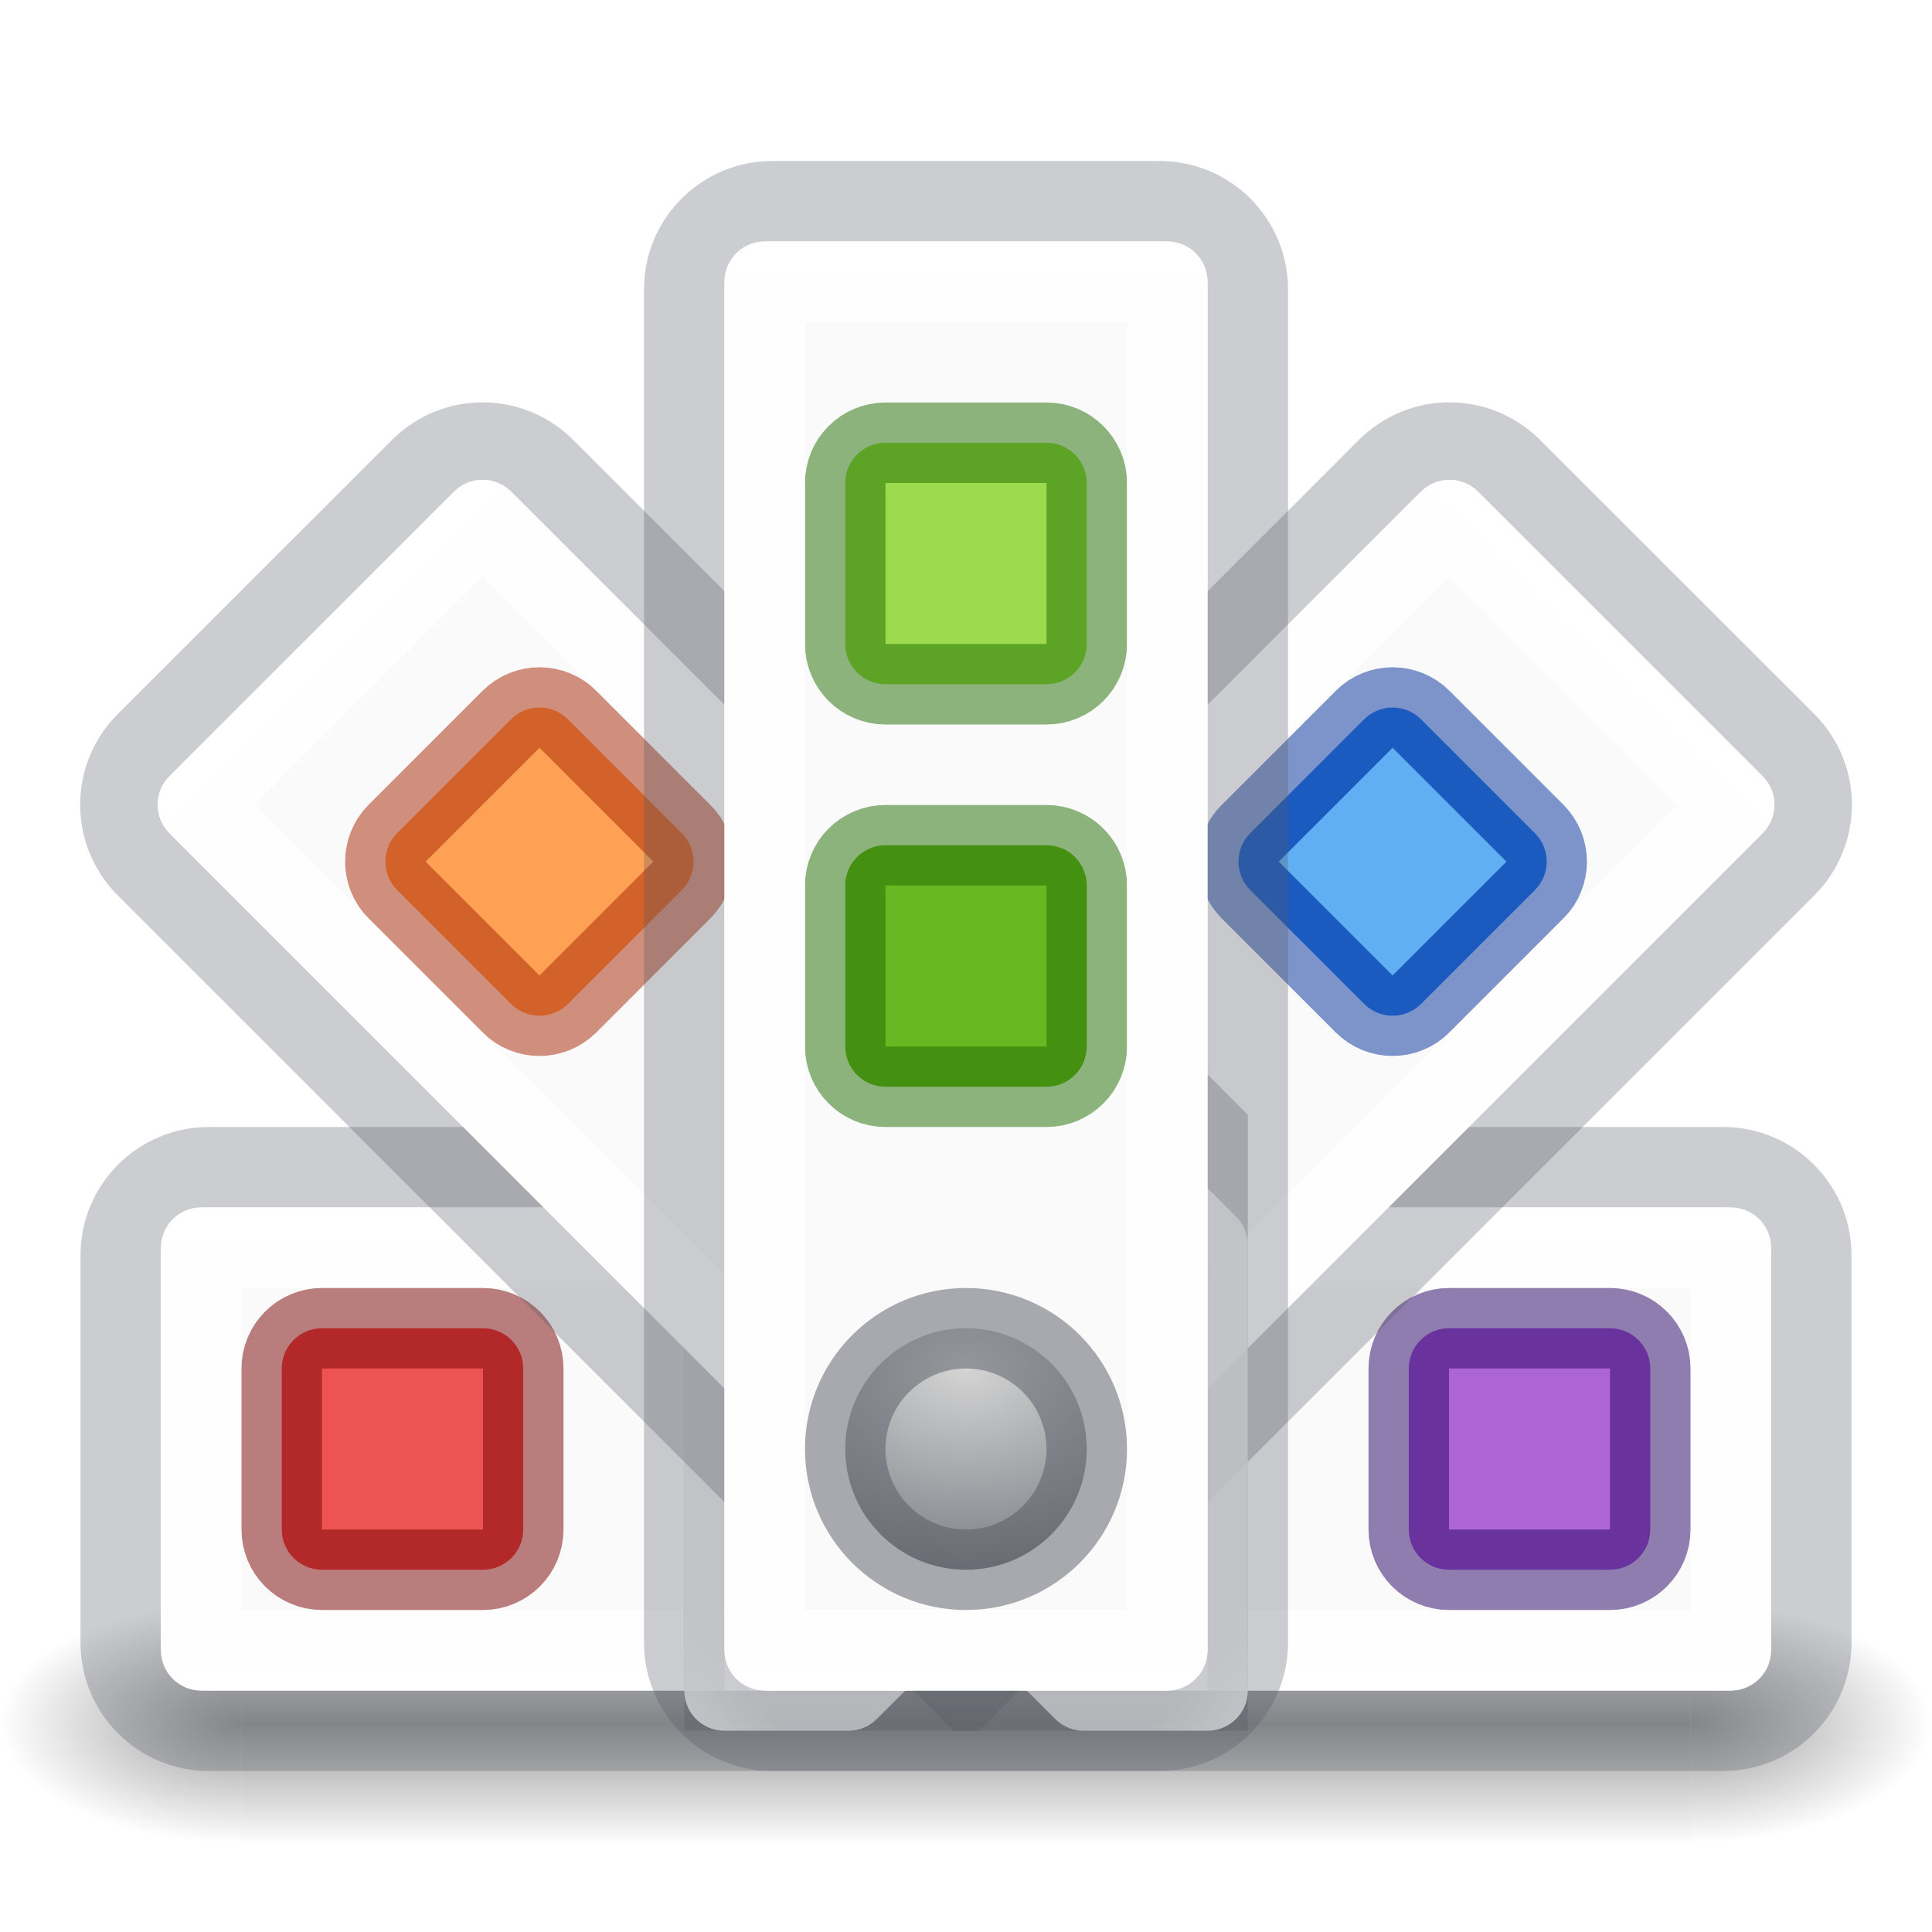
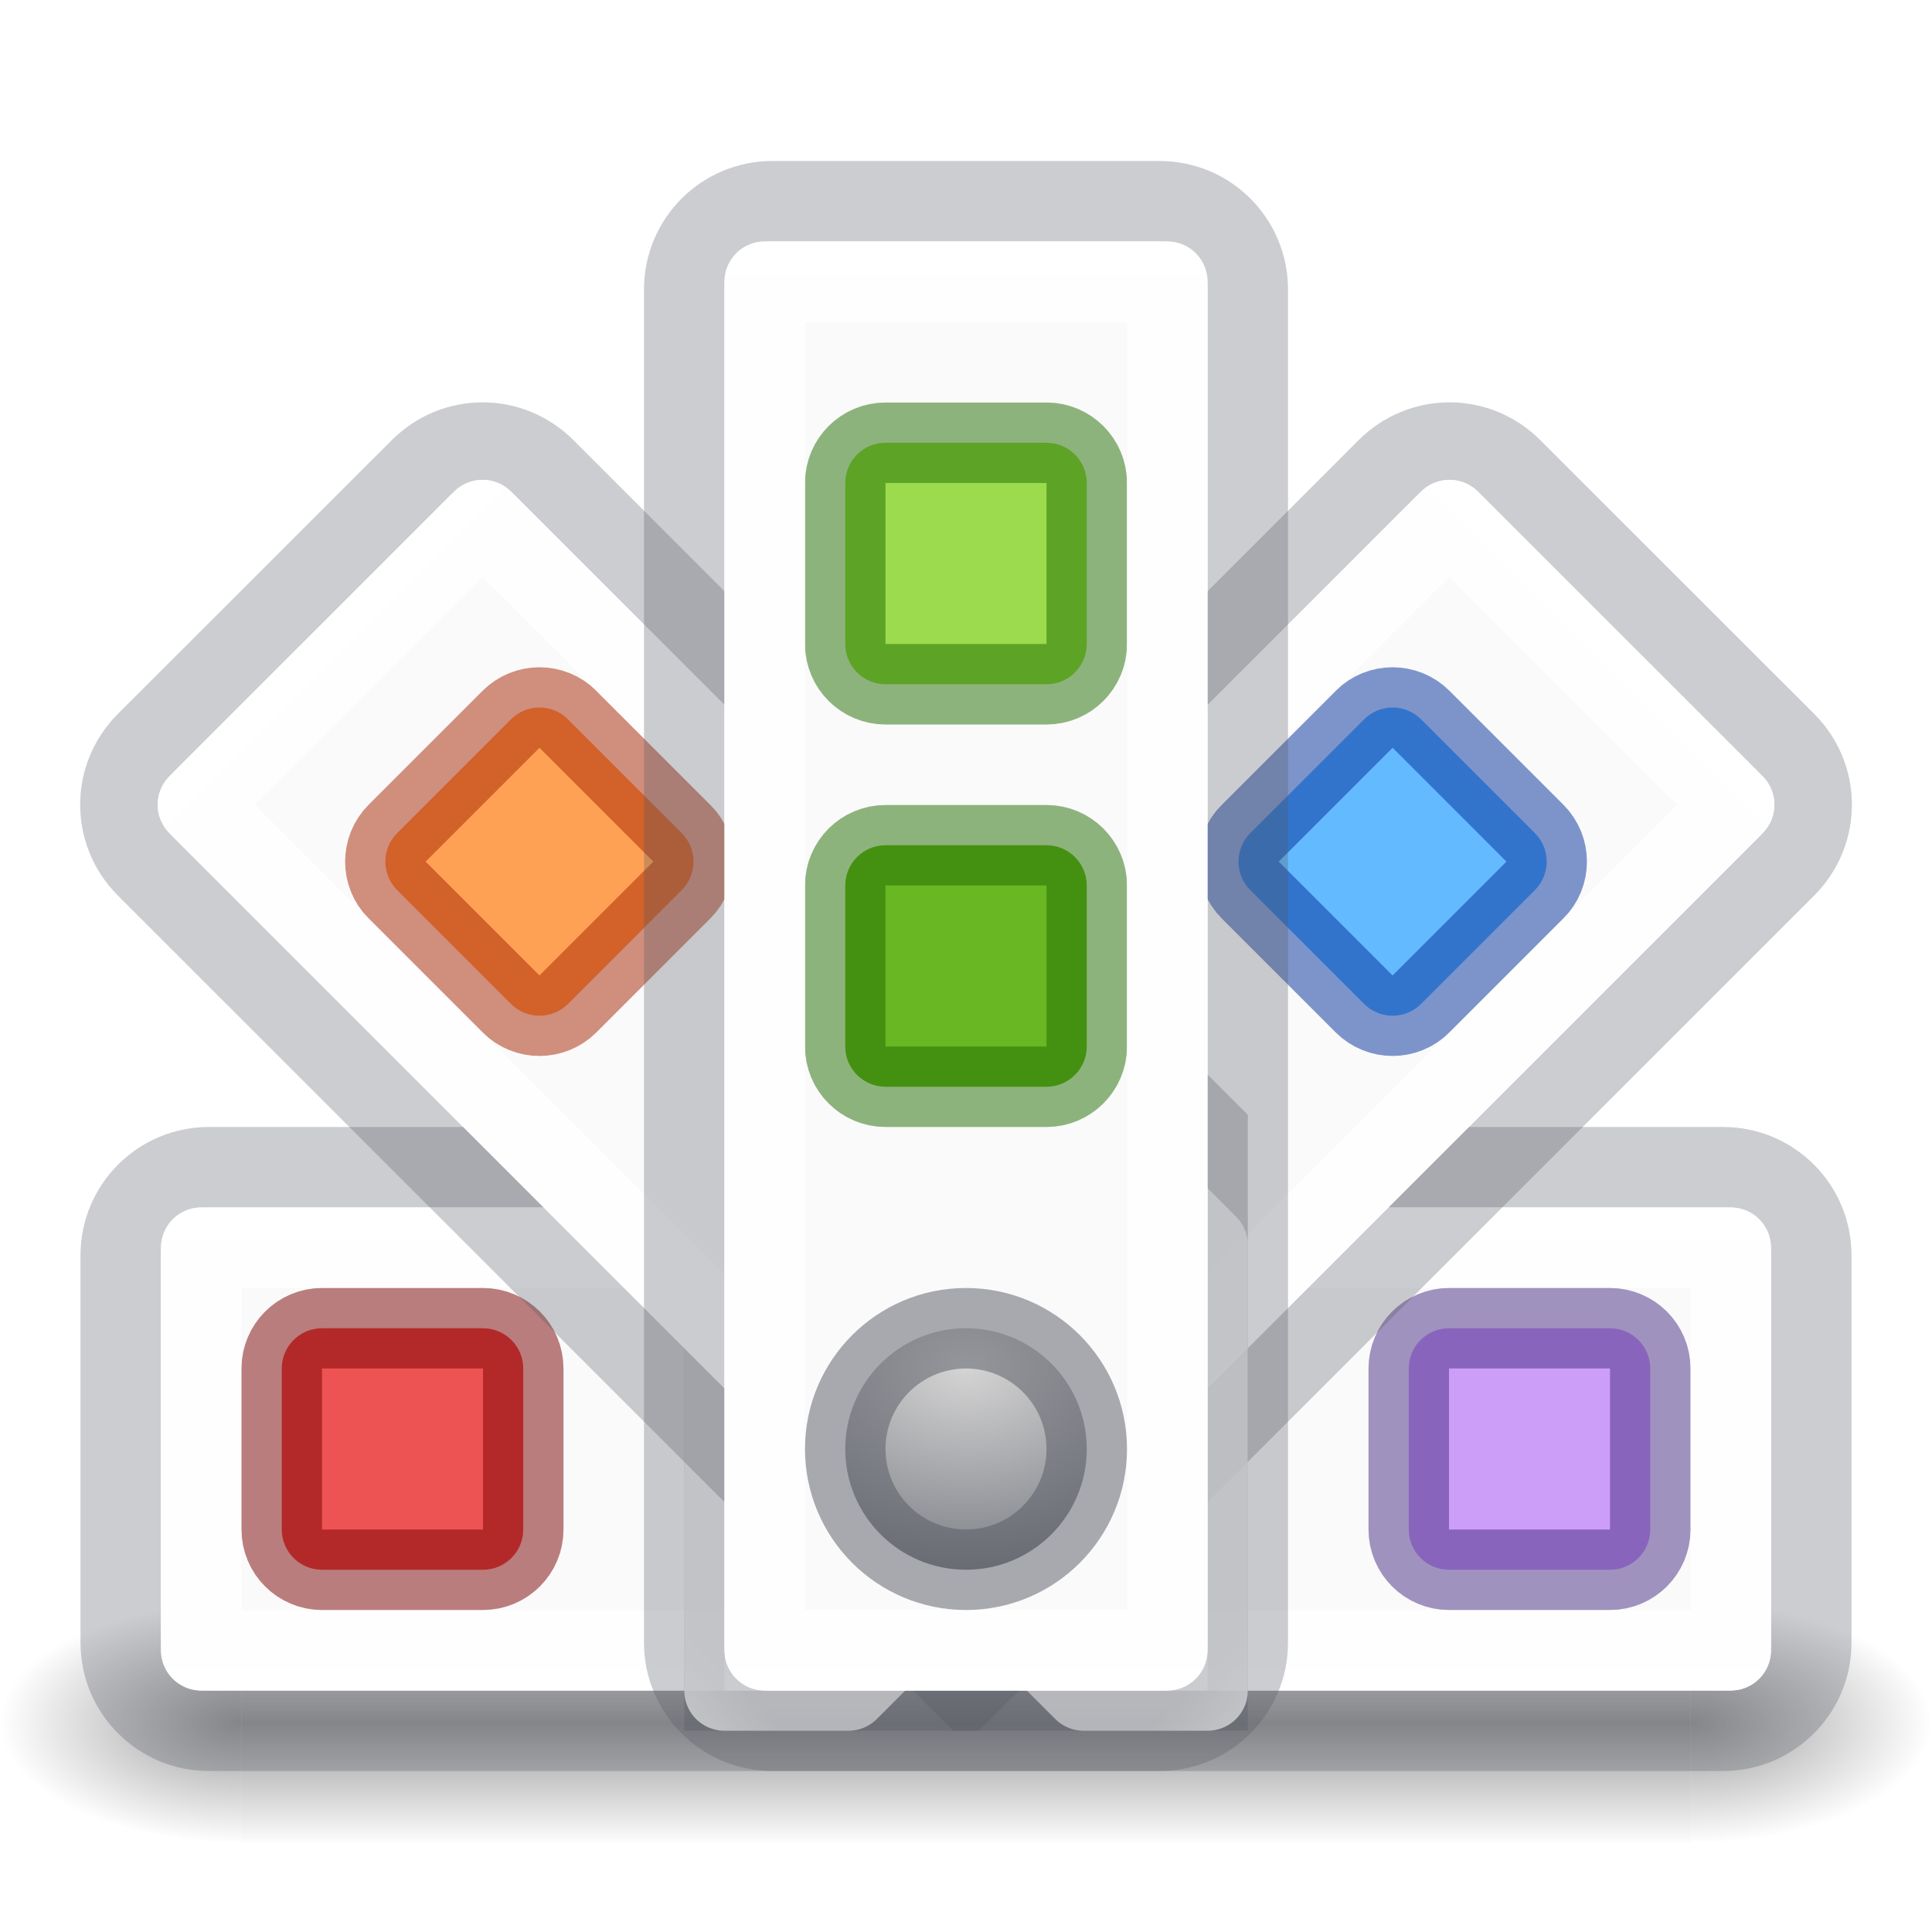
<svg xmlns="http://www.w3.org/2000/svg" xmlns:xlink="http://www.w3.org/1999/xlink" id="svg6436" height="24" width="24" version="1.1">
  <defs id="defs6438">
    <linearGradient id="linearGradient5135">
      <stop style="stop-color:#ffffff;stop-opacity:1;" offset="0" id="stop5127" />
      <stop id="stop5129" offset="0.167" style="stop-color:#ffffff;stop-opacity:0.75" />
      <stop style="stop-color:#ffffff;stop-opacity:0.75" offset="0.833" id="stop5131" />
      <stop style="stop-color:#ffffff;stop-opacity:0.95" offset="1" id="stop5133" />
    </linearGradient>
    <linearGradient id="linearGradient5113">
      <stop id="stop5105" offset="0" style="stop-color:#ffffff;stop-opacity:1;" />
      <stop style="stop-color:#ffffff;stop-opacity:0.75" offset="0.056" id="stop5107" />
      <stop id="stop5109" offset="0.944" style="stop-color:#ffffff;stop-opacity:0.75" />
      <stop id="stop5111" offset="1" style="stop-color:#ffffff;stop-opacity:0.95" />
    </linearGradient>
    <linearGradient id="linearGradient5091">
      <stop id="stop5087" offset="0" style="stop-color:#d4d4d4;stop-opacity:1" />
      <stop id="stop5089" offset="1" style="stop-color:#7e8087;stop-opacity:1" />
    </linearGradient>
    <linearGradient id="linearGradient5747">
      <stop offset="0" style="stop-color:#000000;stop-opacity:1" id="stop5749" />
      <stop offset="1" style="stop-color:#000000;stop-opacity:0" id="stop5751" />
    </linearGradient>
    <radialGradient gradientTransform="matrix(1.20227,0,0,0.5999999,14.99287,-4.59993)" gradientUnits="userSpaceOnUse" xlink:href="#linearGradient5747" id="radialGradient4358-2" r="2.5" cy="43.5" cx="4.993" />
    <radialGradient gradientTransform="matrix(1.20227,0,0,0.5999999,-9.00712,-47.60006)" gradientUnits="userSpaceOnUse" xlink:href="#linearGradient5747" id="radialGradient4360-3" r="2.5" cy="43.5" cx="4.993" />
    <linearGradient spreadMethod="reflect" gradientTransform="matrix(0.6428571,0,0,0.4285713,-3.42854,2.85721)" gradientUnits="userSpaceOnUse" xlink:href="#linearGradient5747" id="linearGradient4362-5" y2="39.999" x2="25.058" y1="43.528" x1="25.058" />
    <radialGradient gradientTransform="matrix(-6.0000001e-7,1.666667,-2.333333,-8.3999998e-7,51.66667,-2.999986)" gradientUnits="userSpaceOnUse" r="1.5" fy="17" fx="12" cy="17" cx="12" id="radialGradient5093" xlink:href="#linearGradient5091" />
    <linearGradient gradientUnits="userSpaceOnUse" y2="-12" x2="21" y1="-12" x1="3" id="linearGradient5103" xlink:href="#linearGradient5113" />
    <linearGradient gradientTransform="translate(-1,30)" y2="-9" x2="17.5" y1="-15" x1="17.5" gradientUnits="userSpaceOnUse" id="linearGradient5125" xlink:href="#linearGradient5135" />
    <linearGradient gradientTransform="rotate(45,-20.55493,-1.009692)" y2="-12" x2="21" y1="-12" x1="3" gradientUnits="userSpaceOnUse" id="linearGradient5185" xlink:href="#linearGradient5113" />
    <linearGradient y2="-12" x2="21" y1="-12" x1="3" gradientTransform="rotate(45,-20.55493,-1.009692)" gradientUnits="userSpaceOnUse" id="linearGradient5235" xlink:href="#linearGradient5113" />
  </defs>
  <g id="g5280">
    <g id="g4325" transform="translate(0,-0.1000629)">
      <rect style="opacity:0.4;fill:url(#radialGradient4358-2);fill-opacity:1" id="rect2801-0" y="20" x="21" height="3" width="3" />
      <rect style="opacity:0.4;fill:url(#radialGradient4360-3);fill-opacity:1" id="rect3696-08" transform="scale(-1,-1)" y="-23" x="-3" height="3" width="3" />
      <rect style="opacity:0.4;fill:url(#linearGradient4362-5);fill-opacity:1" id="rect3700-96" y="20" x="3" height="3" width="18" />
    </g>
    <g id="g5146">
      <rect ry="1.094" rx="1.094" y="14.5" x="1.5" height="7" width="21" id="rect5040" style="color:#000000;clip-rule:nonzero;display:inline;overflow:visible;visibility:visible;opacity:0.3;isolation:auto;mix-blend-mode:normal;color-interpolation:sRGB;color-interpolation-filters:linearRGB;solid-color:#000000;solid-opacity:1;fill:none;fill-opacity:1;fill-rule:nonzero;stroke:#555761;stroke-width:1;stroke-linecap:butt;stroke-linejoin:miter;stroke-miterlimit:4;stroke-dasharray:none;stroke-dashoffset:0;stroke-opacity:1;marker:none;color-rendering:auto;image-rendering:auto;shape-rendering:auto;text-rendering:auto;enable-background:accumulate" />
      <rect style="color:#000000;clip-rule:nonzero;display:inline;overflow:visible;visibility:visible;opacity:1;isolation:auto;mix-blend-mode:normal;color-interpolation:sRGB;color-interpolation-filters:linearRGB;solid-color:#000000;solid-opacity:1;fill:#fafafa;fill-opacity:1;fill-rule:nonzero;stroke:none;stroke-width:1;stroke-linecap:butt;stroke-linejoin:miter;stroke-miterlimit:4;stroke-dasharray:none;stroke-dashoffset:0;stroke-opacity:1;marker:none;color-rendering:auto;image-rendering:auto;shape-rendering:auto;text-rendering:auto;enable-background:accumulate" id="rect5047" width="20" height="6" x="2" y="15" rx="0.5" ry="0.5" />
      <rect style="color:#000000;clip-rule:nonzero;display:inline;overflow:visible;visibility:visible;opacity:1;isolation:auto;mix-blend-mode:normal;color-interpolation:sRGB;color-interpolation-filters:linearRGB;solid-color:#000000;solid-opacity:1;fill:none;fill-opacity:1;fill-rule:nonzero;stroke:url(#linearGradient5125);stroke-width:1;stroke-linecap:butt;stroke-linejoin:round;stroke-miterlimit:4;stroke-dasharray:none;stroke-dashoffset:0;stroke-opacity:1;marker:none;color-rendering:auto;image-rendering:auto;shape-rendering:auto;text-rendering:auto;enable-background:accumulate" id="rect5123" width="19" height="5" x="2.5" y="15.5" rx="0" ry="0" />
      <g transform="translate(-7,12)" id="g5075">
        <rect ry="0.5" rx="0.5" y="4.5" x="10.5" height="3" width="3" id="rect5071" style="color:#000000;clip-rule:nonzero;display:inline;overflow:visible;visibility:visible;opacity:1;isolation:auto;mix-blend-mode:normal;color-interpolation:sRGB;color-interpolation-filters:linearRGB;solid-color:#000000;solid-opacity:1;fill:#ed5353;fill-opacity:1;fill-rule:nonzero;stroke:none;stroke-width:1;stroke-linecap:butt;stroke-linejoin:miter;stroke-miterlimit:4;stroke-dasharray:none;stroke-dashoffset:0;stroke-opacity:1;marker:none;color-rendering:auto;image-rendering:auto;shape-rendering:auto;text-rendering:auto;enable-background:accumulate" />
        <rect style="color:#000000;clip-rule:nonzero;display:inline;overflow:visible;visibility:visible;opacity:0.5;isolation:auto;mix-blend-mode:normal;color-interpolation:sRGB;color-interpolation-filters:linearRGB;solid-color:#000000;solid-opacity:1;fill:none;fill-opacity:1;fill-rule:nonzero;stroke:#7a0000;stroke-width:1;stroke-linecap:butt;stroke-linejoin:miter;stroke-miterlimit:4;stroke-dasharray:none;stroke-dashoffset:0;stroke-opacity:1;marker:none;color-rendering:auto;image-rendering:auto;shape-rendering:auto;text-rendering:auto;enable-background:accumulate" id="rect5073" width="3" height="3" x="10.5" y="4.5" rx="0.5" ry="0.5" />
      </g>
      <g transform="translate(7,12)" id="g5081">
-         <rect ry="0.5" rx="0.5" y="4.5" x="10.5" height="3" width="3" id="rect5077" style="color:#000000;clip-rule:nonzero;display:inline;overflow:visible;visibility:visible;opacity:1;isolation:auto;mix-blend-mode:normal;color-interpolation:sRGB;color-interpolation-filters:linearRGB;solid-color:#000000;solid-opacity:1;fill:#ad65d6;fill-opacity:1;fill-rule:nonzero;stroke:none;stroke-width:1;stroke-linecap:butt;stroke-linejoin:miter;stroke-miterlimit:4;stroke-dasharray:none;stroke-dashoffset:0;stroke-opacity:1;marker:none;color-rendering:auto;image-rendering:auto;shape-rendering:auto;text-rendering:auto;enable-background:accumulate" />
-         <rect style="color:#000000;clip-rule:nonzero;display:inline;overflow:visible;visibility:visible;opacity:0.5;isolation:auto;mix-blend-mode:normal;color-interpolation:sRGB;color-interpolation-filters:linearRGB;solid-color:#000000;solid-opacity:1;fill:none;fill-opacity:1;fill-rule:nonzero;stroke:#260063;stroke-width:1;stroke-linecap:butt;stroke-linejoin:miter;stroke-miterlimit:4;stroke-dasharray:none;stroke-dashoffset:0;stroke-opacity:1;marker:none;color-rendering:auto;image-rendering:auto;shape-rendering:auto;text-rendering:auto;enable-background:accumulate" id="rect5079" width="3" height="3" x="10.5" y="4.5" rx="0.5" ry="0.5" />
+         <rect ry="0.5" rx="0.5" y="4.5" x="10.5" height="3" width="3" id="rect5077" style="color:#000000;clip-rule:nonzero;display:inline;overflow:visible;visibility:visible;opacity:1;isolation:auto;mix-blend-mode:normal;color-interpolation:sRGB;color-interpolation-filters:linearRGB;solid-color:#000000;solid-opacity:1;fill:#cd9ef7;fill-opacity:1;fill-rule:nonzero;stroke:none;stroke-width:1;stroke-linecap:butt;stroke-linejoin:miter;stroke-miterlimit:4;stroke-dasharray:none;stroke-dashoffset:0;stroke-opacity:1;marker:none;color-rendering:auto;image-rendering:auto;shape-rendering:auto;text-rendering:auto;enable-background:accumulate" />
+         <rect style="color:#000000;clip-rule:nonzero;display:inline;overflow:visible;visibility:visible;opacity:0.5;isolation:auto;mix-blend-mode:normal;color-interpolation:sRGB;color-interpolation-filters:linearRGB;solid-color:#000000;solid-opacity:1;fill:none;fill-opacity:1;fill-rule:nonzero;stroke:#452981;stroke-width:1;stroke-linecap:butt;stroke-linejoin:miter;stroke-miterlimit:4;stroke-dasharray:none;stroke-dashoffset:0;stroke-opacity:1;marker:none;color-rendering:auto;image-rendering:auto;shape-rendering:auto;text-rendering:auto;enable-background:accumulate" id="rect5079" width="3" height="3" x="10.5" y="4.5" rx="0.5" ry="0.5" />
      </g>
    </g>
    <g transform="matrix(-0.7071068,-0.7071068,-0.7071068,0.7071068,30.73436,14.23879)" id="g5233">
      <path id="path5219" transform="rotate(45,13.82057,15.24849)" d="m 5.994,5.498 c -0.28,0 -0.559,0.108 -0.773,0.322 L 1.816,9.223 c -0.428,0.428 -0.428,1.118 0,1.547 L 12.047,21 H 15 V 14.055 L 6.768,5.82 C 6.553,5.606 6.274,5.498 5.994,5.498 Z" style="color:#000000;clip-rule:nonzero;display:inline;overflow:visible;visibility:visible;opacity:0.3;isolation:auto;mix-blend-mode:normal;color-interpolation:sRGB;color-interpolation-filters:linearRGB;solid-color:#000000;solid-opacity:1;fill:none;fill-opacity:1;fill-rule:nonzero;stroke:#555761;stroke-width:1;stroke-linecap:butt;stroke-linejoin:miter;stroke-miterlimit:4;stroke-dasharray:none;stroke-dashoffset:0;stroke-opacity:1;marker:none;color-rendering:auto;image-rendering:auto;shape-rendering:auto;text-rendering:auto;enable-background:accumulate" />
      <path id="path5221" transform="rotate(45,13.82057,15.24849)" d="m 5.994,5.961 c -0.128,0 -0.256,0.049 -0.354,0.146 L 2.104,9.643 c -0.196,0.196 -0.196,0.511 0,0.707 L 12.754,21 H 15 V 14.76 L 6.348,6.107 C 6.25,6.009 6.122,5.961 5.994,5.961 Z" style="color:#000000;clip-rule:nonzero;display:inline;overflow:visible;visibility:visible;opacity:1;isolation:auto;mix-blend-mode:normal;color-interpolation:sRGB;color-interpolation-filters:linearRGB;solid-color:#000000;solid-opacity:1;fill:#fafafa;fill-opacity:1;fill-rule:nonzero;stroke:none;stroke-width:1;stroke-linecap:butt;stroke-linejoin:miter;stroke-miterlimit:4;stroke-dasharray:none;stroke-dashoffset:0;stroke-opacity:1;marker:none;color-rendering:auto;image-rendering:auto;shape-rendering:auto;text-rendering:auto;enable-background:accumulate" />
      <g transform="translate(0,1)" id="g5227">
-         <rect style="color:#000000;clip-rule:nonzero;display:inline;overflow:visible;visibility:visible;opacity:1;isolation:auto;mix-blend-mode:normal;color-interpolation:sRGB;color-interpolation-filters:linearRGB;solid-color:#000000;solid-opacity:1;fill:#3689e6;fill-opacity:1;fill-rule:nonzero;stroke:none;stroke-width:1;stroke-linecap:butt;stroke-linejoin:miter;stroke-miterlimit:4;stroke-dasharray:none;stroke-dashoffset:0;stroke-opacity:1;marker:none;color-rendering:auto;image-rendering:auto;shape-rendering:auto;text-rendering:auto;enable-background:accumulate" id="rect5223" width="3" height="3" x="10.5" y="4.5" rx="0.5" ry="0.5" />
-         <rect ry="0.5" rx="0.5" y="4.5" x="10.5" height="3" width="3" id="rect5225" style="color:#000000;clip-rule:nonzero;display:inline;overflow:visible;visibility:visible;opacity:0.5;isolation:auto;mix-blend-mode:normal;color-interpolation:sRGB;color-interpolation-filters:linearRGB;solid-color:#000000;solid-opacity:1;fill:#8cd5ff;fill-opacity:1;fill-rule:nonzero;stroke:#002e99;stroke-width:1;stroke-linecap:butt;stroke-linejoin:miter;stroke-miterlimit:4;stroke-dasharray:none;stroke-dashoffset:0;stroke-opacity:1;marker:none;color-rendering:auto;image-rendering:auto;shape-rendering:auto;text-rendering:auto;enable-background:accumulate" />
+         <rect style="color:#000000;clip-rule:nonzero;display:inline;overflow:visible;visibility:visible;opacity:1;isolation:auto;mix-blend-mode:normal;color-interpolation:sRGB;color-interpolation-filters:linearRGB;solid-color:#000000;solid-opacity:1;fill:#64baff;fill-opacity:1;fill-rule:nonzero;stroke:none;stroke-width:1;stroke-linecap:butt;stroke-linejoin:miter;stroke-miterlimit:4;stroke-dasharray:none;stroke-dashoffset:0;stroke-opacity:1;marker:none;color-rendering:auto;image-rendering:auto;shape-rendering:auto;text-rendering:auto;enable-background:accumulate" id="rect5223" width="3" height="3" x="10.5" y="4.5" rx="0.5" ry="0.5" />
+         <rect ry="0.5" rx="0.5" y="4.5" x="10.5" height="3" width="3" id="rect5225" style="color:#000000;clip-rule:nonzero;display:inline;overflow:visible;visibility:visible;opacity:0.5;isolation:auto;mix-blend-mode:normal;color-interpolation:sRGB;color-interpolation-filters:linearRGB;solid-color:#000000;solid-opacity:1;fill:none;fill-opacity:1;fill-rule:nonzero;stroke:#002e99;stroke-width:1;stroke-linecap:butt;stroke-linejoin:miter;stroke-miterlimit:4;stroke-dasharray:none;stroke-dashoffset:0;stroke-opacity:1;marker:none;color-rendering:auto;image-rendering:auto;shape-rendering:auto;text-rendering:auto;enable-background:accumulate" />
      </g>
      <g transform="translate(0,5)" id="g5229" />
      <path id="path5231" transform="rotate(45,13.82057,15.24849)" d="M 5.994,6.461 2.459,9.996 13.461,21 H 15 v -5.533 z" style="color:#000000;clip-rule:nonzero;display:inline;overflow:visible;visibility:visible;opacity:1;isolation:auto;mix-blend-mode:normal;color-interpolation:sRGB;color-interpolation-filters:linearRGB;solid-color:#000000;solid-opacity:1;fill:none;fill-opacity:1;fill-rule:nonzero;stroke:url(#linearGradient5235);stroke-width:1;stroke-linecap:butt;stroke-linejoin:round;stroke-miterlimit:4;stroke-dasharray:none;stroke-dashoffset:0;stroke-opacity:1;marker:none;color-rendering:auto;image-rendering:auto;shape-rendering:auto;text-rendering:auto;enable-background:accumulate" />
    </g>
    <g id="g5183" transform="rotate(-45,13.82098,15.24749)">
      <path style="color:#000000;clip-rule:nonzero;display:inline;overflow:visible;visibility:visible;opacity:0.3;isolation:auto;mix-blend-mode:normal;color-interpolation:sRGB;color-interpolation-filters:linearRGB;solid-color:#000000;solid-opacity:1;fill:none;fill-opacity:1;fill-rule:nonzero;stroke:#555761;stroke-width:1;stroke-linecap:butt;stroke-linejoin:miter;stroke-miterlimit:4;stroke-dasharray:none;stroke-dashoffset:0;stroke-opacity:1;marker:none;color-rendering:auto;image-rendering:auto;shape-rendering:auto;text-rendering:auto;enable-background:accumulate" d="m 5.994,5.498 c -0.28,0 -0.559,0.108 -0.773,0.322 L 1.816,9.223 c -0.428,0.428 -0.428,1.118 0,1.547 L 12.047,21 H 15 V 14.055 L 6.768,5.82 C 6.553,5.606 6.274,5.498 5.994,5.498 Z" transform="rotate(45,13.82057,15.24849)" id="rect5165" />
      <path style="color:#000000;clip-rule:nonzero;display:inline;overflow:visible;visibility:visible;opacity:1;isolation:auto;mix-blend-mode:normal;color-interpolation:sRGB;color-interpolation-filters:linearRGB;solid-color:#000000;solid-opacity:1;fill:#fafafa;fill-opacity:1;fill-rule:nonzero;stroke:none;stroke-width:1;stroke-linecap:butt;stroke-linejoin:miter;stroke-miterlimit:4;stroke-dasharray:none;stroke-dashoffset:0;stroke-opacity:1;marker:none;color-rendering:auto;image-rendering:auto;shape-rendering:auto;text-rendering:auto;enable-background:accumulate" d="m 5.994,5.961 c -0.128,0 -0.256,0.049 -0.354,0.146 L 2.104,9.643 c -0.196,0.196 -0.196,0.511 0,0.707 L 12.754,21 H 15 V 14.76 L 6.348,6.107 C 6.25,6.009 6.122,5.961 5.994,5.961 Z" transform="rotate(45,13.82057,15.24849)" id="rect5167" />
      <g id="g5173" transform="translate(0,1)">
        <rect ry="0.5" rx="0.5" y="4.5" x="10.5" height="3" width="3" id="rect5169" style="color:#000000;clip-rule:nonzero;display:inline;overflow:visible;visibility:visible;opacity:1;isolation:auto;mix-blend-mode:normal;color-interpolation:sRGB;color-interpolation-filters:linearRGB;solid-color:#000000;solid-opacity:1;fill:#ffa154;fill-opacity:1;fill-rule:nonzero;stroke:none;stroke-width:1;stroke-linecap:butt;stroke-linejoin:miter;stroke-miterlimit:4;stroke-dasharray:none;stroke-dashoffset:0;stroke-opacity:1;marker:none;color-rendering:auto;image-rendering:auto;shape-rendering:auto;text-rendering:auto;enable-background:accumulate" />
        <rect style="color:#000000;clip-rule:nonzero;display:inline;overflow:visible;visibility:visible;opacity:0.5;isolation:auto;mix-blend-mode:normal;color-interpolation:sRGB;color-interpolation-filters:linearRGB;solid-color:#000000;solid-opacity:1;fill:none;fill-opacity:1;fill-rule:nonzero;stroke:#a62100;stroke-width:1;stroke-linecap:butt;stroke-linejoin:miter;stroke-miterlimit:4;stroke-dasharray:none;stroke-dashoffset:0;stroke-opacity:1;marker:none;color-rendering:auto;image-rendering:auto;shape-rendering:auto;text-rendering:auto;enable-background:accumulate" id="rect5171" width="3" height="3" x="10.5" y="4.5" rx="0.5" ry="0.5" />
      </g>
      <g id="g5179" transform="translate(0,5)" />
      <path style="color:#000000;clip-rule:nonzero;display:inline;overflow:visible;visibility:visible;opacity:1;isolation:auto;mix-blend-mode:normal;color-interpolation:sRGB;color-interpolation-filters:linearRGB;solid-color:#000000;solid-opacity:1;fill:none;fill-opacity:1;fill-rule:nonzero;stroke:url(#linearGradient5185);stroke-width:1;stroke-linecap:butt;stroke-linejoin:round;stroke-miterlimit:4;stroke-dasharray:none;stroke-dashoffset:0;stroke-opacity:1;marker:none;color-rendering:auto;image-rendering:auto;shape-rendering:auto;text-rendering:auto;enable-background:accumulate" d="M 5.994,6.461 2.459,9.996 13.461,21 H 15 v -5.533 z" transform="rotate(45,13.82057,15.24849)" id="rect5181" />
    </g>
    <g id="g5157">
      <rect transform="rotate(90)" style="color:#000000;clip-rule:nonzero;display:inline;overflow:visible;visibility:visible;opacity:0.3;isolation:auto;mix-blend-mode:normal;color-interpolation:sRGB;color-interpolation-filters:linearRGB;solid-color:#000000;solid-opacity:1;fill:none;fill-opacity:1;fill-rule:nonzero;stroke:#555761;stroke-width:1;stroke-linecap:butt;stroke-linejoin:miter;stroke-miterlimit:4;stroke-dasharray:none;stroke-dashoffset:0;stroke-opacity:1;marker:none;color-rendering:auto;image-rendering:auto;shape-rendering:auto;text-rendering:auto;enable-background:accumulate" id="rect5043" width="19" height="7" x="2.5" y="-15.5" rx="1.094" ry="1.094" />
      <rect ry="0.5" rx="0.5" y="-15" x="3" height="6" width="18" id="rect5045" style="color:#000000;clip-rule:nonzero;display:inline;overflow:visible;visibility:visible;opacity:1;isolation:auto;mix-blend-mode:normal;color-interpolation:sRGB;color-interpolation-filters:linearRGB;solid-color:#000000;solid-opacity:1;fill:#fafafa;fill-opacity:1;fill-rule:nonzero;stroke:none;stroke-width:1;stroke-linecap:butt;stroke-linejoin:miter;stroke-miterlimit:4;stroke-dasharray:none;stroke-dashoffset:0;stroke-opacity:1;marker:none;color-rendering:auto;image-rendering:auto;shape-rendering:auto;text-rendering:auto;enable-background:accumulate" transform="rotate(90)" />
      <g transform="translate(0,1)" id="g5057">
        <rect style="color:#000000;clip-rule:nonzero;display:inline;overflow:visible;visibility:visible;opacity:1;isolation:auto;mix-blend-mode:normal;color-interpolation:sRGB;color-interpolation-filters:linearRGB;solid-color:#000000;solid-opacity:1;fill:#9bdb4d;fill-opacity:1;fill-rule:nonzero;stroke:none;stroke-width:1;stroke-linecap:butt;stroke-linejoin:miter;stroke-miterlimit:4;stroke-dasharray:none;stroke-dashoffset:0;stroke-opacity:1;marker:none;color-rendering:auto;image-rendering:auto;shape-rendering:auto;text-rendering:auto;enable-background:accumulate" id="rect5049" width="3" height="3" x="10.5" y="4.5" rx="0.5" ry="0.5" />
        <rect ry="0.5" rx="0.5" y="4.5" x="10.5" height="3" width="3" id="rect5053" style="color:#000000;clip-rule:nonzero;display:inline;overflow:visible;visibility:visible;opacity:0.5;isolation:auto;mix-blend-mode:normal;color-interpolation:sRGB;color-interpolation-filters:linearRGB;solid-color:#000000;solid-opacity:1;fill:none;fill-opacity:1;fill-rule:nonzero;stroke:#206b00;stroke-width:1;stroke-linecap:butt;stroke-linejoin:miter;stroke-miterlimit:4;stroke-dasharray:none;stroke-dashoffset:0;stroke-opacity:1;marker:none;color-rendering:auto;image-rendering:auto;shape-rendering:auto;text-rendering:auto;enable-background:accumulate" />
      </g>
      <g transform="translate(0,5)" id="g5063">
        <rect ry="0.5" rx="0.5" y="5.5" x="10.5" height="3" width="3" id="rect5059" style="color:#000000;clip-rule:nonzero;display:inline;overflow:visible;visibility:visible;opacity:1;isolation:auto;mix-blend-mode:normal;color-interpolation:sRGB;color-interpolation-filters:linearRGB;solid-color:#000000;solid-opacity:1;fill:#68b723;fill-opacity:1;fill-rule:nonzero;stroke:none;stroke-width:1;stroke-linecap:butt;stroke-linejoin:miter;stroke-miterlimit:4;stroke-dasharray:none;stroke-dashoffset:0;stroke-opacity:1;marker:none;color-rendering:auto;image-rendering:auto;shape-rendering:auto;text-rendering:auto;enable-background:accumulate" />
        <rect style="color:#000000;clip-rule:nonzero;display:inline;overflow:visible;visibility:visible;opacity:0.5;isolation:auto;mix-blend-mode:normal;color-interpolation:sRGB;color-interpolation-filters:linearRGB;solid-color:#000000;solid-opacity:1;fill:none;fill-opacity:1;fill-rule:nonzero;stroke:#206b00;stroke-width:1;stroke-linecap:butt;stroke-linejoin:miter;stroke-miterlimit:4;stroke-dasharray:none;stroke-dashoffset:0;stroke-opacity:1;marker:none;color-rendering:auto;image-rendering:auto;shape-rendering:auto;text-rendering:auto;enable-background:accumulate" id="rect5061" width="3" height="3" x="10.5" y="5.5" rx="0.5" ry="0.5" />
      </g>
      <rect ry="0" rx="0" y="-14.5" x="3.5" height="5" width="17" id="rect5095" style="color:#000000;clip-rule:nonzero;display:inline;overflow:visible;visibility:visible;opacity:1;isolation:auto;mix-blend-mode:normal;color-interpolation:sRGB;color-interpolation-filters:linearRGB;solid-color:#000000;solid-opacity:1;fill:none;fill-opacity:1;fill-rule:nonzero;stroke:url(#linearGradient5103);stroke-width:1;stroke-linecap:butt;stroke-linejoin:round;stroke-miterlimit:4;stroke-dasharray:none;stroke-dashoffset:0;stroke-opacity:1;marker:none;color-rendering:auto;image-rendering:auto;shape-rendering:auto;text-rendering:auto;enable-background:accumulate" transform="rotate(90)" />
    </g>
    <g id="g5161">
      <circle style="color:#000000;clip-rule:nonzero;display:inline;overflow:visible;visibility:visible;opacity:1;isolation:auto;mix-blend-mode:normal;color-interpolation:sRGB;color-interpolation-filters:linearRGB;solid-color:#000000;solid-opacity:1;fill:url(#radialGradient5093);fill-opacity:1;fill-rule:nonzero;stroke:none;stroke-width:1;stroke-linecap:butt;stroke-linejoin:miter;stroke-miterlimit:4;stroke-dasharray:none;stroke-dashoffset:0;stroke-opacity:1;marker:none;color-rendering:auto;image-rendering:auto;shape-rendering:auto;text-rendering:auto;enable-background:accumulate" id="circle5085" cx="12" cy="18" r="1.5" />
      <circle r="1.5" cy="18" cx="12" id="path5083" style="color:#000000;clip-rule:nonzero;display:inline;overflow:visible;visibility:visible;opacity:0.5;isolation:auto;mix-blend-mode:normal;color-interpolation:sRGB;color-interpolation-filters:linearRGB;solid-color:#000000;solid-opacity:1;fill:none;fill-opacity:1;fill-rule:nonzero;stroke:#555761;stroke-width:1;stroke-linecap:butt;stroke-linejoin:miter;stroke-miterlimit:4;stroke-dasharray:none;stroke-dashoffset:0;stroke-opacity:1;marker:none;color-rendering:auto;image-rendering:auto;shape-rendering:auto;text-rendering:auto;enable-background:accumulate" />
    </g>
  </g>
</svg>
